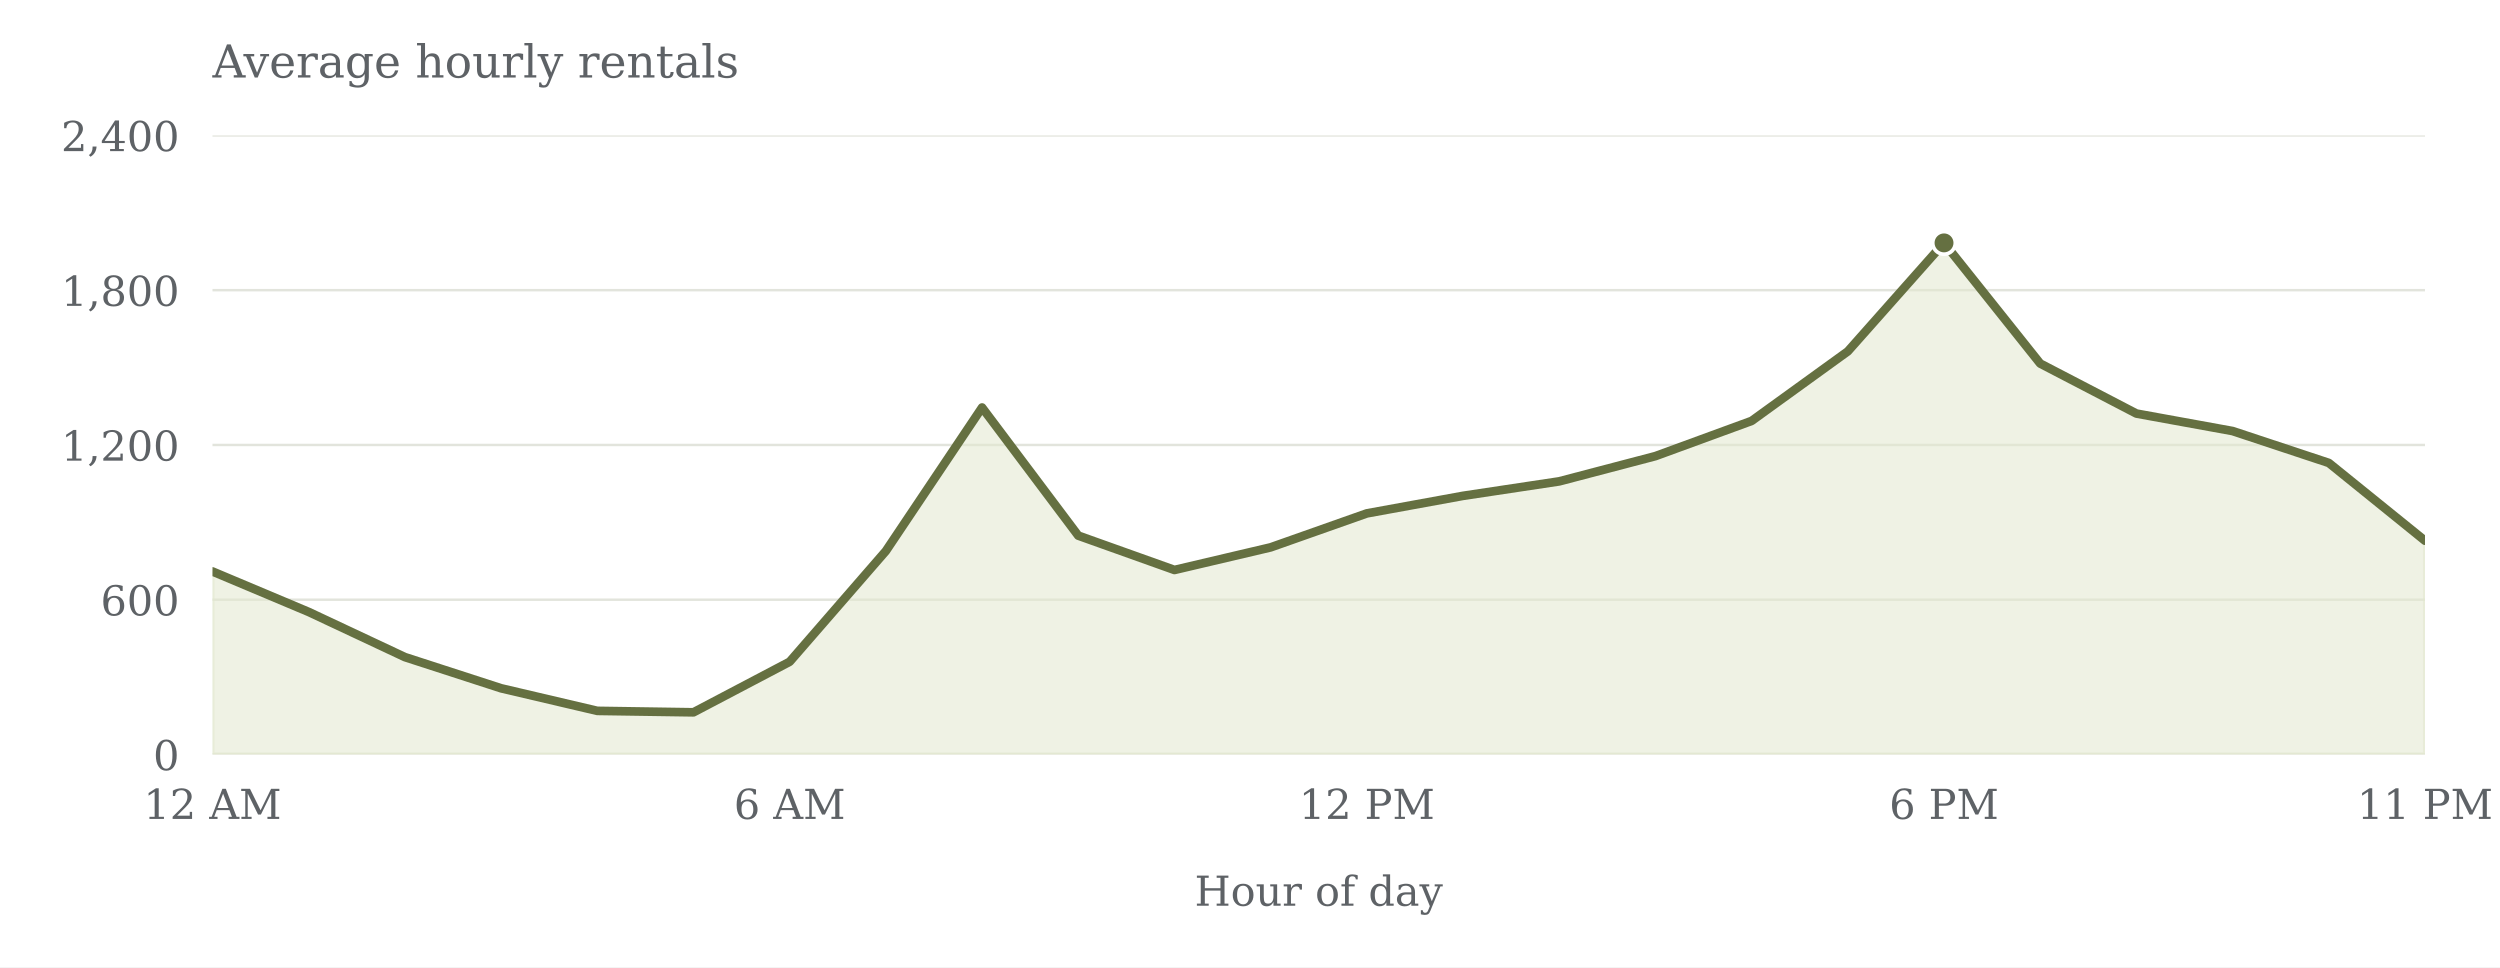
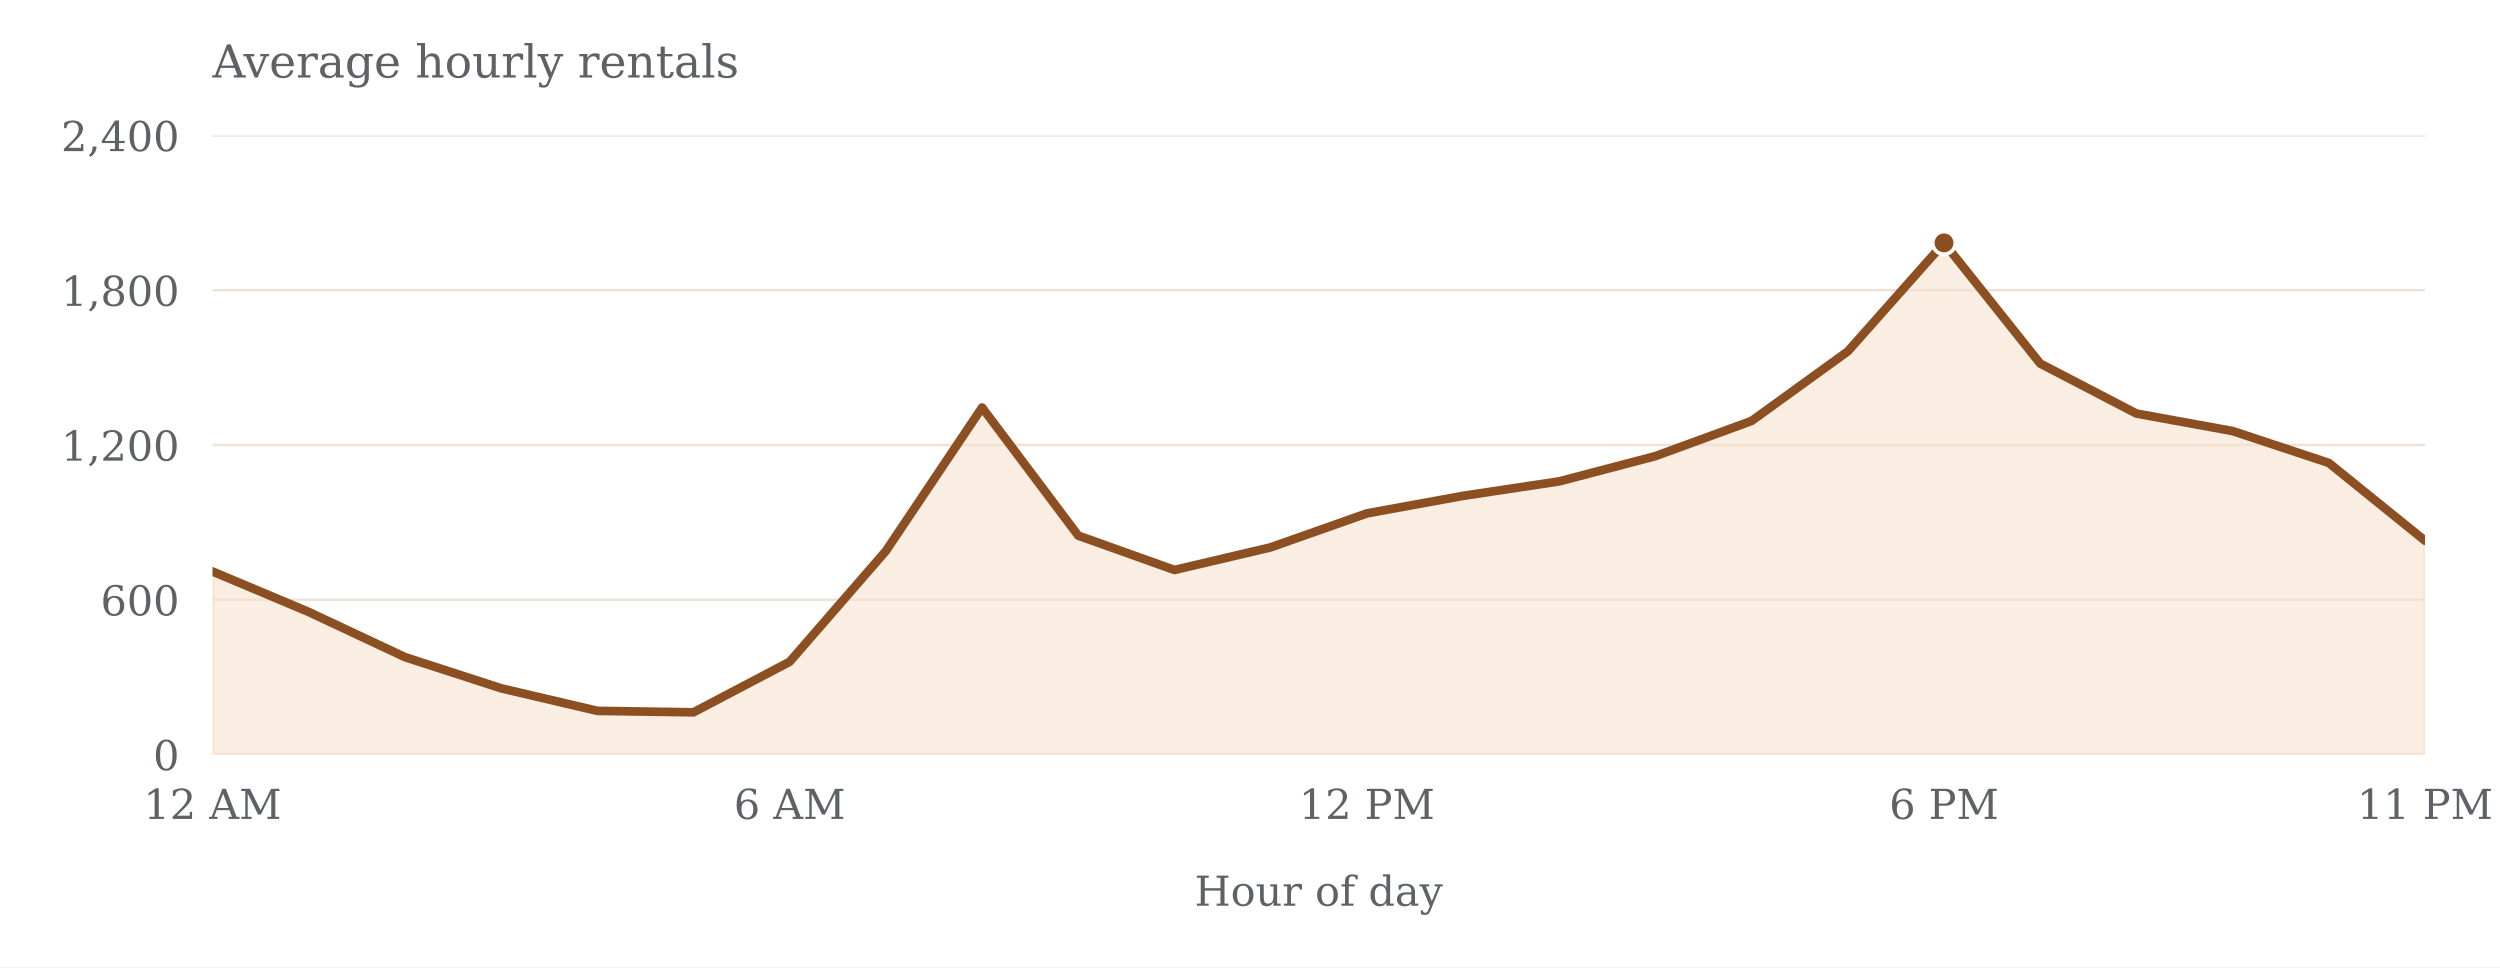
<svg xmlns="http://www.w3.org/2000/svg" xmlns:xlink="http://www.w3.org/1999/xlink" width="604.8pt" height="234pt" viewBox="0 0 604.8 234" version="1.1">
  <defs>
    <style type="text/css">*{stroke-linejoin: round; stroke-linecap: butt}</style>
  </defs>
  <g id="figure_1">
    <g id="patch_1">
      <path d="M 0 234  L 604.8 234  L 604.8 0  L 0 0  z " style="fill: #ffffff" />
    </g>
    <g id="axes_1">
      <g id="patch_2">
        <path d="M 51.408 182.52  L 586.656 182.52  L 586.656 32.76  L 51.408 32.76  z " style="fill: #ffffff" />
      </g>
      <g id="matplotlib.axis_1">
        <g id="xtick_1">
          <g id="line2d_1" />
          <g id="text_1">
            <text style="font-size: 10px; font-family: 'DejaVu Serif'; text-anchor: middle; fill: #5e6266" x="51.408" y="198.118" transform="rotate(-0 51.408 198.1177)">12 AM</text>
          </g>
        </g>
        <g id="xtick_2">
          <g id="line2d_2" />
          <g id="text_2">
            <text style="font-size: 10px; font-family: 'DejaVu Serif'; text-anchor: middle; fill: #5e6266" x="191.038" y="198.118" transform="rotate(-0 191.0379 198.1177)">6 AM</text>
          </g>
        </g>
        <g id="xtick_3">
          <g id="line2d_3" />
          <g id="text_3">
            <text style="font-size: 10px; font-family: 'DejaVu Serif'; text-anchor: middle; fill: #5e6266" x="330.668" y="198.118" transform="rotate(-0 330.6678 198.1177)">12 PM</text>
          </g>
        </g>
        <g id="xtick_4">
          <g id="line2d_4" />
          <g id="text_4">
            <text style="font-size: 10px; font-family: 'DejaVu Serif'; text-anchor: middle; fill: #5e6266" x="470.298" y="198.118" transform="rotate(-0 470.2977 198.1177)">6 PM</text>
          </g>
        </g>
        <g id="xtick_5">
          <g id="line2d_5" />
          <g id="text_5">
            <text style="font-size: 10px; font-family: 'DejaVu Serif'; text-anchor: middle; fill: #5e6266" x="586.656" y="198.118" transform="rotate(-0 586.656 198.1177)">11 PM</text>
          </g>
        </g>
        <g id="text_6">
          <text style="font-size: 10px; font-family: 'DejaVu Serif'; text-anchor: middle; fill: #5e6266" x="319.032" y="219.118" transform="rotate(-0 319.032 219.1184)">Hour of day</text>
        </g>
      </g>
      <g id="matplotlib.axis_2">
        <g id="ytick_1">
          <g id="line2d_6">
-             <path d="M 51.408 182.52  L 586.656 182.52  " clip-path="url(#pa7c4d0df6f)" style="fill: none; stroke: #e2e4dc; stroke-width: 0.6; stroke-linecap: square" />
+             <path d="M 51.408 182.52  L 586.656 182.52  " clip-path="url(#pa7c4d0df6f)" style="fill: none; stroke: #ede2d7; stroke-width: 0.6; stroke-linecap: square" />
          </g>
          <g id="line2d_7" />
          <g id="text_7">
            <text style="font-size: 10px; font-family: 'DejaVu Serif'; text-anchor: end; fill: #5e6266" x="43.408" y="186.319" transform="rotate(-0 43.408 186.3188)">0</text>
          </g>
        </g>
        <g id="ytick_2">
          <g id="line2d_8">
-             <path d="M 51.408 145.08  L 586.656 145.08  " clip-path="url(#pa7c4d0df6f)" style="fill: none; stroke: #e2e4dc; stroke-width: 0.6; stroke-linecap: square" />
+             <path d="M 51.408 145.08  L 586.656 145.08  " clip-path="url(#pa7c4d0df6f)" style="fill: none; stroke: #ede2d7; stroke-width: 0.6; stroke-linecap: square" />
          </g>
          <g id="line2d_9" />
          <g id="text_8">
            <text style="font-size: 10px; font-family: 'DejaVu Serif'; text-anchor: end; fill: #5e6266" x="43.408" y="148.879" transform="rotate(-0 43.408 148.8788)">600</text>
          </g>
        </g>
        <g id="ytick_3">
          <g id="line2d_10">
-             <path d="M 51.408 107.64  L 586.656 107.64  " clip-path="url(#pa7c4d0df6f)" style="fill: none; stroke: #e2e4dc; stroke-width: 0.6; stroke-linecap: square" />
+             <path d="M 51.408 107.64  L 586.656 107.64  " clip-path="url(#pa7c4d0df6f)" style="fill: none; stroke: #ede2d7; stroke-width: 0.6; stroke-linecap: square" />
          </g>
          <g id="line2d_11" />
          <g id="text_9">
            <text style="font-size: 10px; font-family: 'DejaVu Serif'; text-anchor: end; fill: #5e6266" x="43.408" y="111.439" transform="rotate(-0 43.408 111.4388)">1,200</text>
          </g>
        </g>
        <g id="ytick_4">
          <g id="line2d_12">
-             <path d="M 51.408 70.2  L 586.656 70.2  " clip-path="url(#pa7c4d0df6f)" style="fill: none; stroke: #e2e4dc; stroke-width: 0.6; stroke-linecap: square" />
+             <path d="M 51.408 70.2  L 586.656 70.2  " clip-path="url(#pa7c4d0df6f)" style="fill: none; stroke: #ede2d7; stroke-width: 0.6; stroke-linecap: square" />
          </g>
          <g id="line2d_13" />
          <g id="text_10">
            <text style="font-size: 10px; font-family: 'DejaVu Serif'; text-anchor: end; fill: #5e6266" x="43.408" y="73.999" transform="rotate(-0 43.408 73.99883)">1,800</text>
          </g>
        </g>
        <g id="ytick_5">
          <g id="line2d_14">
-             <path d="M 51.408 32.76  L 586.656 32.76  " clip-path="url(#pa7c4d0df6f)" style="fill: none; stroke: #e2e4dc; stroke-width: 0.6; stroke-linecap: square" />
+             <path d="M 51.408 32.76  L 586.656 32.76  " clip-path="url(#pa7c4d0df6f)" style="fill: none; stroke: #ede2d7; stroke-width: 0.6; stroke-linecap: square" />
          </g>
          <g id="line2d_15" />
          <g id="text_11">
            <text style="font-size: 10px; font-family: 'DejaVu Serif'; text-anchor: end; fill: #5e6266" x="43.408" y="36.559" transform="rotate(-0 43.408 36.55883)">2,400</text>
          </g>
        </g>
      </g>
      <g id="FillBetweenPolyCollection_1">
        <defs>
-           <path id="m3e289af728" d="M 51.408 -51.48  L 51.408 -95.749  L 74.68 -85.956  L 97.951 -75.034  L 121.223 -67.489  L 144.495 -62.027  L 167.766 -61.677  L 191.038 -73.912  L 214.31 -100.706  L 237.581 -135.41  L 260.853 -104.422  L 284.125 -96.113  L 307.396 -101.584  L 330.668 -109.802  L 353.939 -114.046  L 377.211 -117.551  L 400.483 -123.658  L 423.754 -132.176  L 447.026 -149.003  L 470.298 -175.24  L 493.569 -146.051  L 516.841 -133.954  L 540.113 -129.718  L 563.384 -122.005  L 586.656 -103.193  L 586.656 -51.48  L 586.656 -51.48  L 563.384 -51.48  L 540.113 -51.48  L 516.841 -51.48  L 493.569 -51.48  L 470.298 -51.48  L 447.026 -51.48  L 423.754 -51.48  L 400.483 -51.48  L 377.211 -51.48  L 353.939 -51.48  L 330.668 -51.48  L 307.396 -51.48  L 284.125 -51.48  L 260.853 -51.48  L 237.581 -51.48  L 214.31 -51.48  L 191.038 -51.48  L 167.766 -51.48  L 144.495 -51.48  L 121.223 -51.48  L 97.951 -51.48  L 74.68 -51.48  L 51.408 -51.48  z " style="stroke: #e1e7cd; stroke-opacity: 0.55" />
+           <path id="m3e289af728" d="M 51.408 -51.48  L 51.408 -95.749  L 74.68 -85.956  L 97.951 -75.034  L 121.223 -67.489  L 144.495 -62.027  L 167.766 -61.677  L 191.038 -73.912  L 214.31 -100.706  L 237.581 -135.41  L 260.853 -104.422  L 284.125 -96.113  L 307.396 -101.584  L 330.668 -109.802  L 353.939 -114.046  L 377.211 -117.551  L 400.483 -123.658  L 423.754 -132.176  L 447.026 -149.003  L 470.298 -175.24  L 493.569 -146.051  L 516.841 -133.954  L 540.113 -129.718  L 563.384 -122.005  L 586.656 -103.193  L 586.656 -51.48  L 586.656 -51.48  L 563.384 -51.48  L 540.113 -51.48  L 516.841 -51.48  L 493.569 -51.48  L 470.298 -51.48  L 447.026 -51.48  L 423.754 -51.48  L 400.483 -51.48  L 377.211 -51.48  L 353.939 -51.48  L 330.668 -51.48  L 307.396 -51.48  L 284.125 -51.48  L 260.853 -51.48  L 237.581 -51.48  L 214.31 -51.48  L 191.038 -51.48  L 167.766 -51.48  L 144.495 -51.48  L 121.223 -51.48  L 97.951 -51.48  L 74.68 -51.48  L 51.408 -51.48  z " style="stroke: #f6dfca; stroke-opacity: 0.55" />
        </defs>
        <g clip-path="url(#pa7c4d0df6f)">
-           <use xlink:href="#m3e289af728" x="0" y="234" style="fill: #e1e7cd; fill-opacity: 0.55; stroke: #e1e7cd; stroke-opacity: 0.55" />
+           <use xlink:href="#m3e289af728" x="0" y="234" style="fill: #f6dfca; fill-opacity: 0.55; stroke: #f6dfca; stroke-opacity: 0.55" />
        </g>
      </g>
      <g id="line2d_16">
-         <path d="M 51.408 138.251  L 74.68 148.044  L 97.951 158.966  L 121.223 166.511  L 144.495 171.973  L 167.766 172.323  L 191.038 160.088  L 214.31 133.294  L 237.581 98.59  L 260.853 129.578  L 284.125 137.887  L 307.396 132.416  L 330.668 124.198  L 353.939 119.954  L 377.211 116.449  L 400.483 110.342  L 423.754 101.824  L 447.026 84.997  L 470.298 58.76  L 493.569 87.949  L 516.841 100.046  L 540.113 104.282  L 563.384 111.995  L 586.656 130.807  " clip-path="url(#pa7c4d0df6f)" style="fill: none; stroke: #657041; stroke-width: 2.1; stroke-linecap: round" />
+         <path d="M 51.408 138.251  L 74.68 148.044  L 97.951 158.966  L 121.223 166.511  L 144.495 171.973  L 167.766 172.323  L 191.038 160.088  L 214.31 133.294  L 237.581 98.59  L 260.853 129.578  L 284.125 137.887  L 307.396 132.416  L 330.668 124.198  L 353.939 119.954  L 377.211 116.449  L 400.483 110.342  L 423.754 101.824  L 447.026 84.997  L 470.298 58.76  L 493.569 87.949  L 516.841 100.046  L 540.113 104.282  L 563.384 111.995  L 586.656 130.807  " clip-path="url(#pa7c4d0df6f)" style="fill: none; stroke: #8b4f22; stroke-width: 2.1; stroke-linecap: round" />
      </g>
      <g id="text_12">
        <text style="font-size: 11px; font-family: 'DejaVu Serif'; text-anchor: start; fill: #5e6266" x="51.408" y="18.76" transform="rotate(-0 51.408 18.76)">Average hourly rentals</text>
      </g>
      <g id="PathCollection_1">
        <defs>
          <path id="m748b111304" d="M 0 2.739  C 0.726 2.739 1.423 2.45 1.936 1.936  C 2.45 1.423 2.739 0.726 2.739 0  C 2.739 -0.726 2.45 -1.423 1.936 -1.936  C 1.423 -2.45 0.726 -2.739 0 -2.739  C -0.726 -2.739 -1.423 -2.45 -1.936 -1.936  C -2.45 -1.423 -2.739 -0.726 -2.739 0  C -2.739 0.726 -2.45 1.423 -1.936 1.936  C -1.423 2.45 -0.726 2.739 0 2.739  z " style="stroke: #ffffff; stroke-width: 0.9" />
        </defs>
        <g clip-path="url(#pa7c4d0df6f)">
-           <use xlink:href="#m748b111304" x="470.298" y="58.76" style="fill: #657041; stroke: #ffffff; stroke-width: 0.9" />
+           <use xlink:href="#m748b111304" x="470.298" y="58.76" style="fill: #8b4f22; stroke: #ffffff; stroke-width: 0.9" />
        </g>
      </g>
    </g>
  </g>
  <defs>
    <clipPath id="pa7c4d0df6f">
      <rect x="51.408" y="32.76" width="535.248" height="149.76" />
    </clipPath>
  </defs>
</svg>
